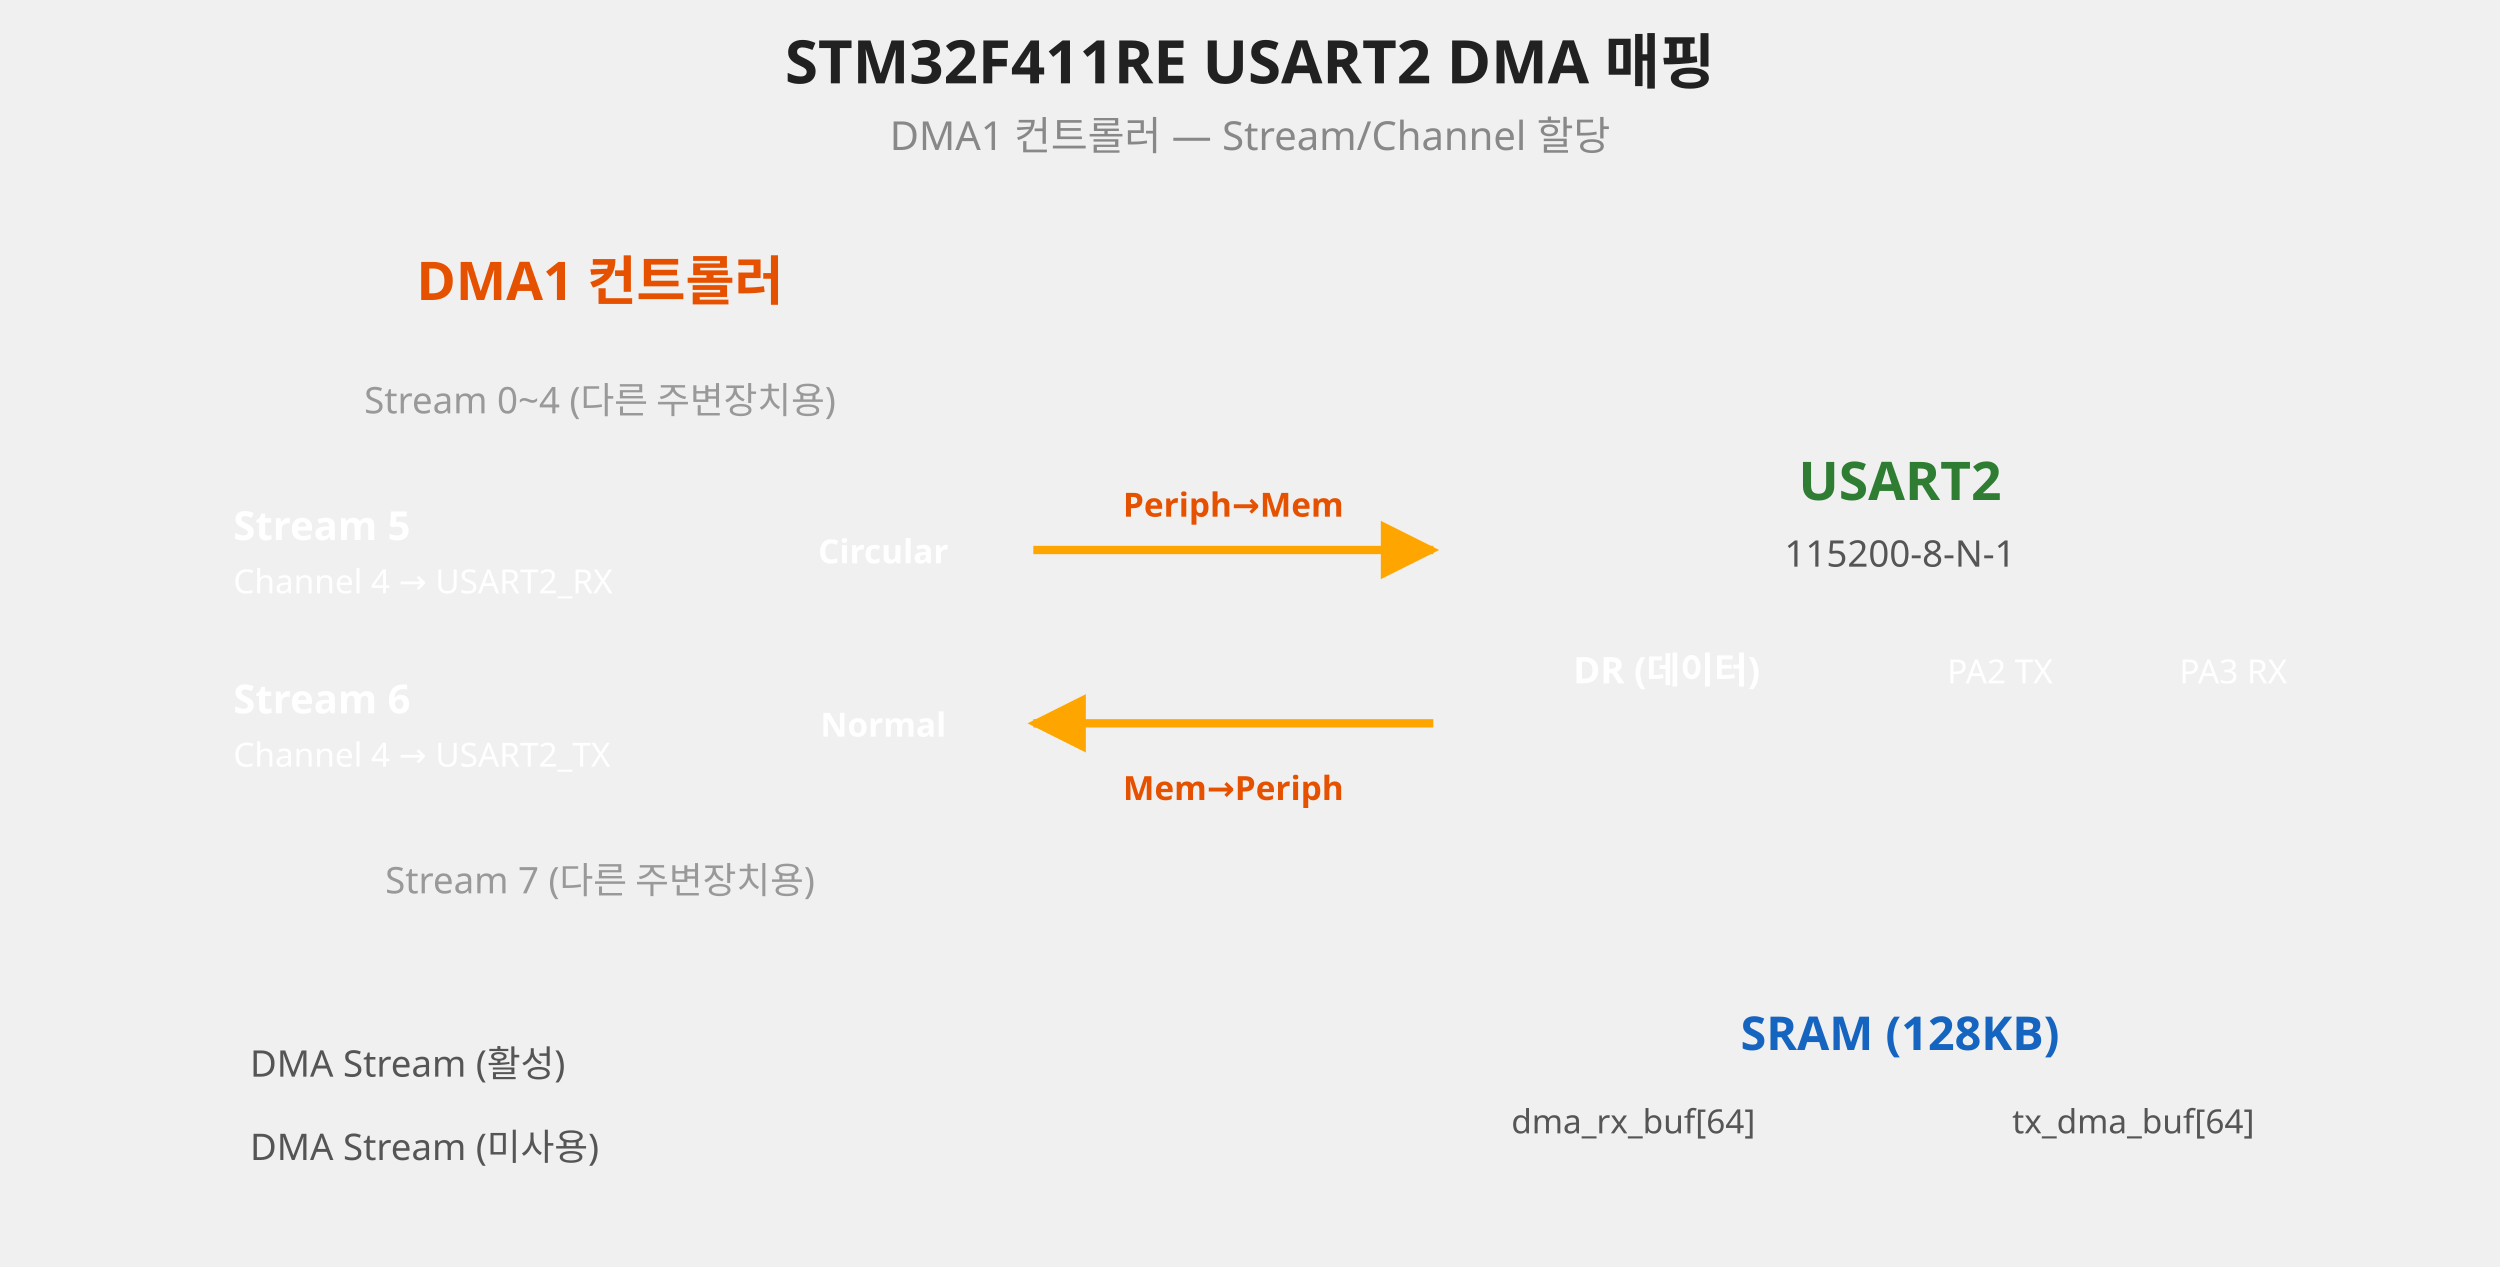
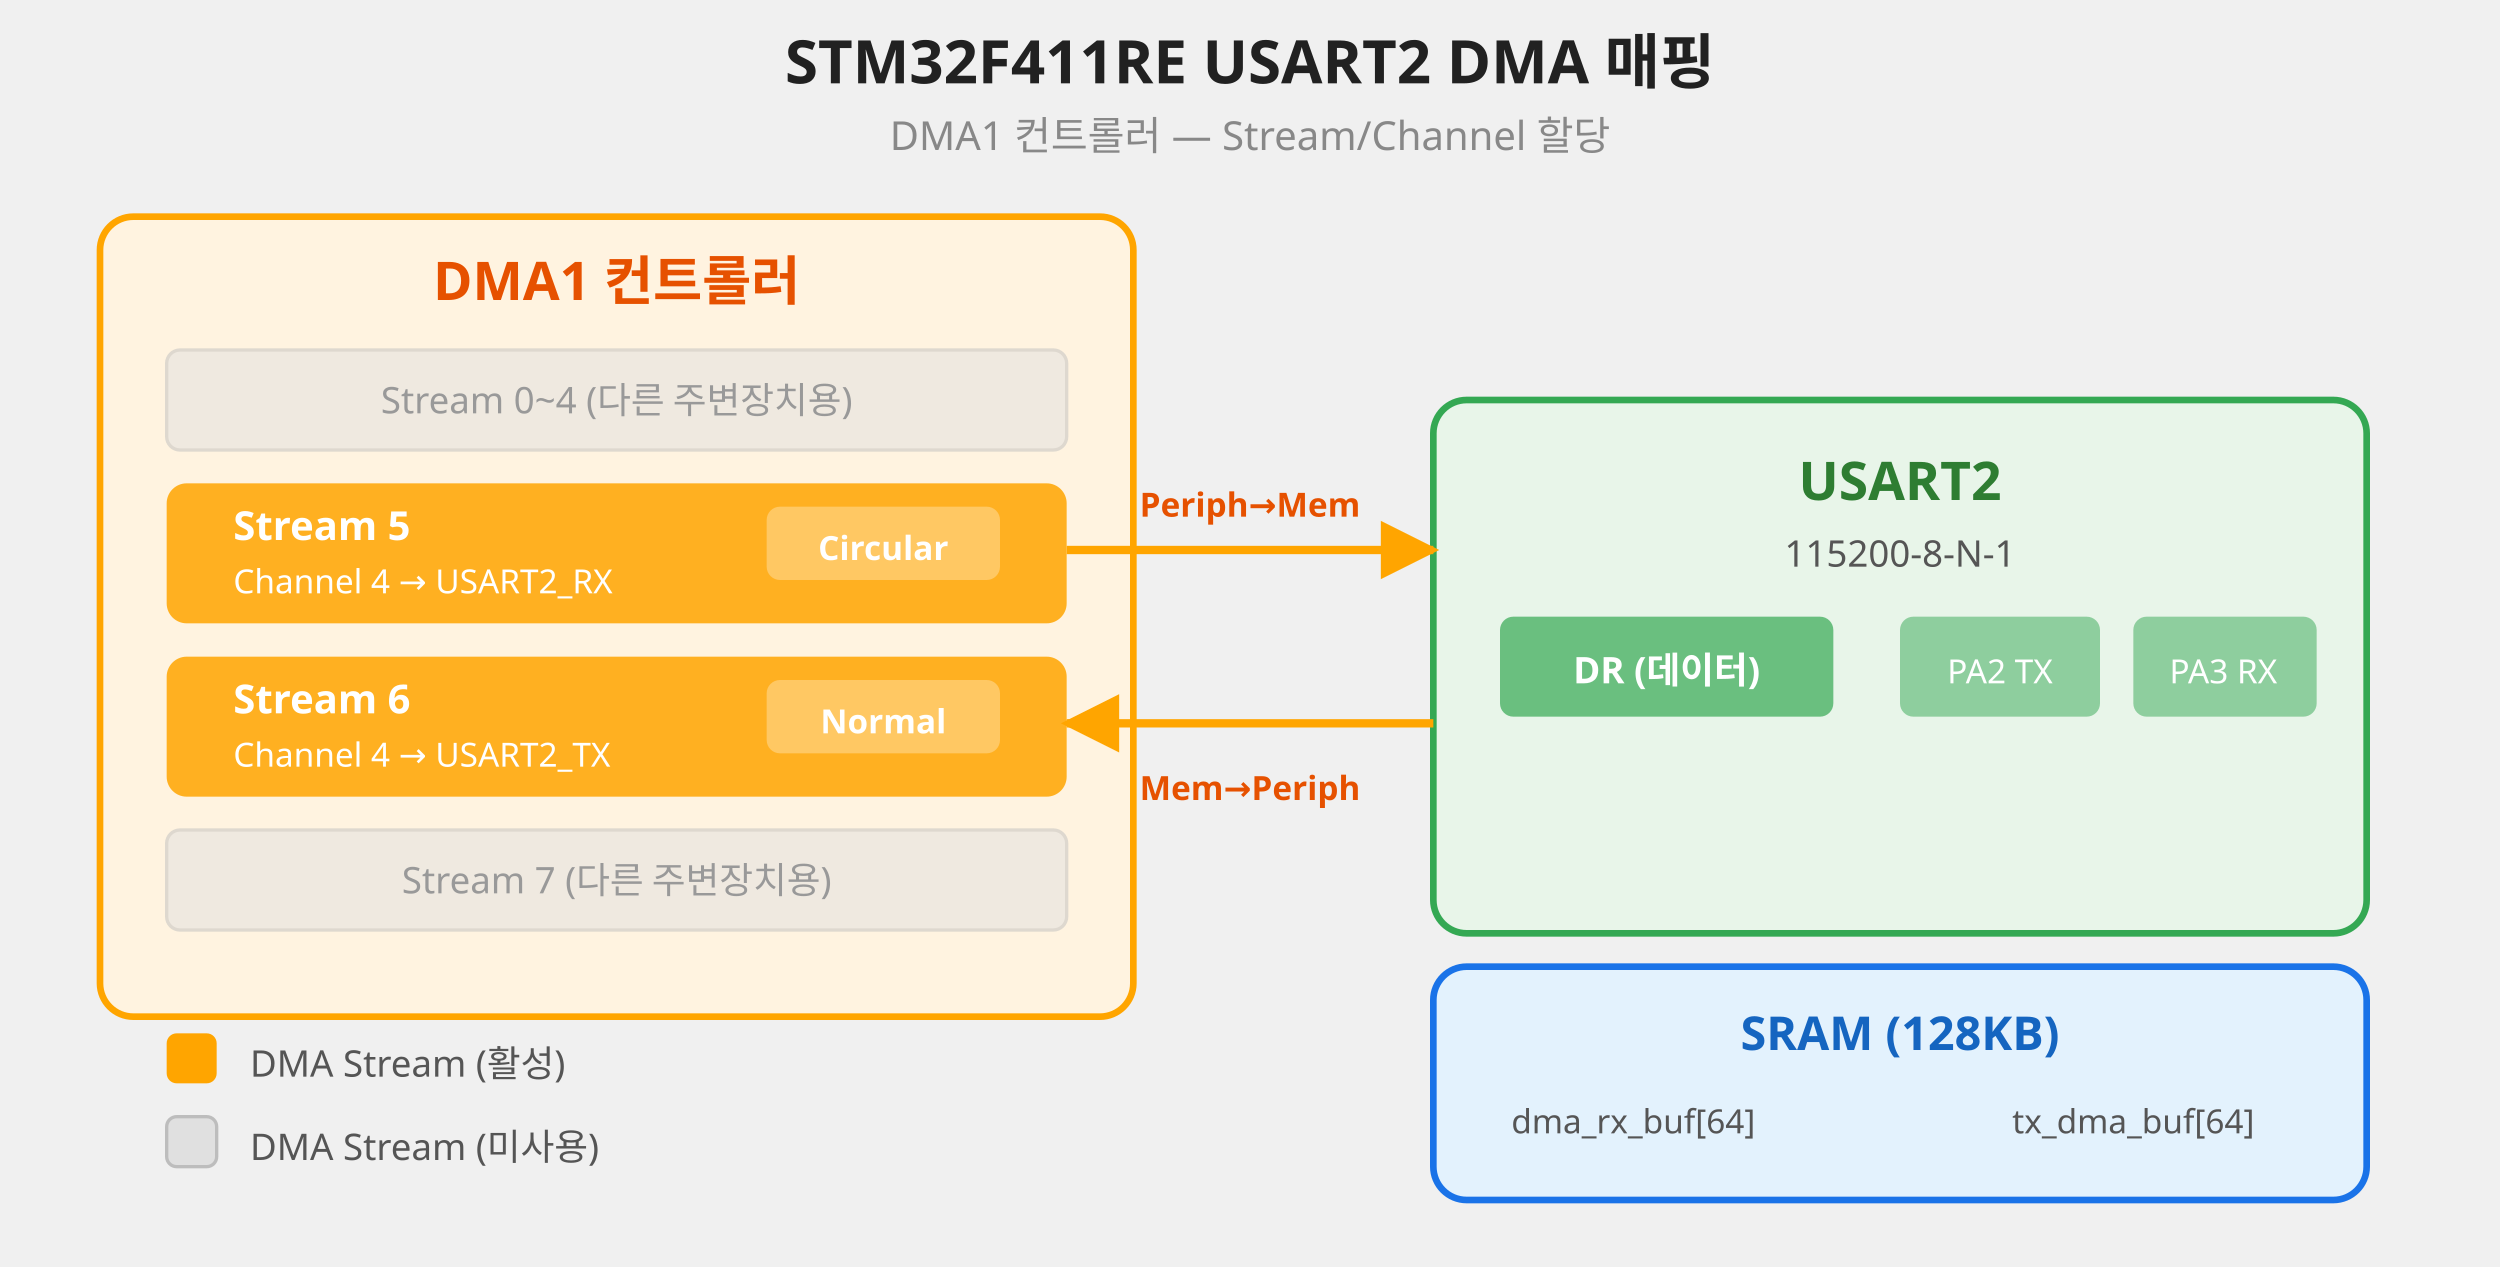
<svg xmlns="http://www.w3.org/2000/svg" width="100%" height="auto" viewBox="0 0 750 380" font-family="'Noto Sans KR', sans-serif" font-size="14">
  <text x="375" y="25" text-anchor="middle" font-size="18" font-weight="700" fill="#212121">STM32F411RE USART2 DMA 매핑</text>
  <text x="375" y="45" text-anchor="middle" font-size="12" fill="#888">DMA1 컨트롤러 — Stream/Channel 할당</text>
  <defs>
    <marker id="mapArrow" viewBox="0 0 10 10" refX="9" refY="5" markerWidth="7" markerHeight="7" orient="auto-start-reverse">
      <path d="M 0 0 L 10 5 L 0 10 z" fill="#FFA500" />
    </marker>
  </defs>
-   <rect x="30" y="65" rx="10" fill="#FFF3E0" stroke="#FFA500" stroke-width="2" />
-   <text x="180" y="90" text-anchor="middle" font-size="16" font-weight="700" fill="#E65100">DMA1 컨트롤러</text>
-   <rect x="50" y="105" rx="4" fill="#E0E0E0" opacity="0.5" stroke="#BDBDBD" />
-   <text x="180" y="124" text-anchor="middle" font-size="11" fill="#999">Stream 0~4 (다른 주변장치용)</text>
-   <rect x="50" y="145" rx="6" fill="#FFA500" opacity="0.85" />
+   <rect x="30" y="65" width="310" height="240" rx="10" fill="#FFF3E0" stroke="#FFA500" stroke-width="2" />
+   <text x="185" y="90" text-anchor="middle" font-size="16" font-weight="700" fill="#E65100">DMA1 컨트롤러</text>
+   <rect x="50" y="105" width="270" height="30" rx="4" fill="#E0E0E0" opacity="0.5" stroke="#BDBDBD" />
+   <text x="185" y="124" text-anchor="middle" font-size="11" fill="#999">Stream 0~4 (다른 주변장치용)</text>
+   <rect x="50" y="145" width="270" height="42" rx="6" fill="#FFA500" opacity="0.85" />
  <text x="70" y="162" font-size="12" fill="white" font-weight="700">Stream 5</text>
  <text x="70" y="178" font-size="10" fill="white">Channel 4 → USART2_RX</text>
-   <rect x="230" y="152" rx="4" fill="white" opacity="0.3" />
-   <text x="265" y="169" text-anchor="middle" font-size="10" fill="white" font-weight="600">Circular</text>
-   <rect x="50" y="197" rx="6" fill="#FFA500" opacity="0.85" />
+   <rect x="230" y="152" width="70" height="22" rx="4" fill="white" opacity="0.3" />
+   <text x="265" y="168" text-anchor="middle" font-size="10" fill="white" font-weight="600">Circular</text>
+   <rect x="50" y="197" width="270" height="42" rx="6" fill="#FFA500" opacity="0.85" />
  <text x="70" y="214" font-size="12" fill="white" font-weight="700">Stream 6</text>
  <text x="70" y="230" font-size="10" fill="white">Channel 4 → USART2_TX</text>
-   <rect x="230" y="204" rx="4" fill="white" opacity="0.3" />
-   <text x="265" y="221" text-anchor="middle" font-size="10" fill="white" font-weight="600">Normal</text>
-   <rect x="50" y="249" rx="4" fill="#E0E0E0" opacity="0.5" stroke="#BDBDBD" />
-   <text x="180" y="268" text-anchor="middle" font-size="11" fill="#999">Stream 7 (다른 주변장치용)</text>
-   <rect x="430" y="120" rx="10" fill="#E8F5E9" stroke="#34A853" stroke-width="2" />
+   <rect x="230" y="204" width="70" height="22" rx="4" fill="white" opacity="0.3" />
+   <text x="265" y="220" text-anchor="middle" font-size="10" fill="white" font-weight="600">Normal</text>
+   <rect x="50" y="249" width="270" height="30" rx="4" fill="#E0E0E0" opacity="0.5" stroke="#BDBDBD" />
+   <text x="185" y="268" text-anchor="middle" font-size="11" fill="#999">Stream 7 (다른 주변장치용)</text>
+   <rect x="430" y="120" width="280" height="160" rx="10" fill="#E8F5E9" stroke="#34A853" stroke-width="2" />
  <text x="570" y="150" text-anchor="middle" font-size="16" font-weight="700" fill="#2E7D32">USART2</text>
  <text x="570" y="170" text-anchor="middle" font-size="11" fill="#555">115200-8-N-1</text>
-   <rect x="450" y="185" rx="4" fill="#34A853" opacity="0.7" />
+   <rect x="450" y="185" width="100" height="30" rx="4" fill="#34A853" opacity="0.7" />
  <text x="500" y="205" text-anchor="middle" font-size="11" fill="white" font-weight="600">DR (데이터)</text>
-   <rect x="570" y="185" rx="4" fill="#34A853" opacity="0.5" />
+   <rect x="570" y="185" width="60" height="30" rx="4" fill="#34A853" opacity="0.5" />
  <text x="600" y="205" text-anchor="middle" font-size="10" fill="white">PA2 TX</text>
-   <rect x="640" y="185" rx="4" fill="#34A853" opacity="0.5" />
-   <text x="670" y="205" text-anchor="middle" font-size="10" fill="white">PA3 RX</text>
-   <line x1="310" y1="165" x2="430" y2="165" stroke="#FFA500" stroke-width="2.5" marker-end="url(#mapArrow)" />
-   <text x="370" y="155" text-anchor="middle" font-size="10" fill="#E65100" font-weight="600">Periph→Mem</text>
-   <line x1="430" y1="217" x2="310" y2="217" stroke="#FFA500" stroke-width="2.5" marker-end="url(#mapArrow)" />
-   <text x="370" y="240" text-anchor="middle" font-size="10" fill="#E65100" font-weight="600">Mem→Periph</text>
-   <rect x="430" y="290" rx="10" fill="#E3F2FD" stroke="#1A73E8" stroke-width="2" />
+   <rect x="640" y="185" width="55" height="30" rx="4" fill="#34A853" opacity="0.5" />
+   <text x="667" y="205" text-anchor="middle" font-size="10" fill="white">PA3 RX</text>
+   <line x1="320" y1="165" x2="430" y2="165" stroke="#FFA500" stroke-width="2.5" marker-end="url(#mapArrow)" />
+   <text x="375" y="155" text-anchor="middle" font-size="10" fill="#E65100" font-weight="600">Periph→Mem</text>
+   <line x1="430" y1="217" x2="320" y2="217" stroke="#FFA500" stroke-width="2.5" marker-end="url(#mapArrow)" />
+   <text x="375" y="240" text-anchor="middle" font-size="10" fill="#E65100" font-weight="600">Mem→Periph</text>
+   <rect x="430" y="290" width="280" height="70" rx="10" fill="#E3F2FD" stroke="#1A73E8" stroke-width="2" />
  <text x="570" y="315" text-anchor="middle" font-size="14" font-weight="700" fill="#1565C0">SRAM (128KB)</text>
  <text x="490" y="340" text-anchor="middle" font-size="10" fill="#555">dma_rx_buf[64]</text>
  <text x="640" y="340" text-anchor="middle" font-size="10" fill="#555">tx_dma_buf[64]</text>
-   <rect x="50" y="310" rx="3" fill="#FFA500" />
+   <rect x="50" y="310" width="15" height="15" rx="3" fill="#FFA500" />
  <text x="75" y="323" font-size="11" fill="#555">DMA Stream (활성)</text>
-   <rect x="50" y="335" rx="3" fill="#E0E0E0" stroke="#BDBDBD" />
+   <rect x="50" y="335" width="15" height="15" rx="3" fill="#E0E0E0" stroke="#BDBDBD" />
  <text x="75" y="348" font-size="11" fill="#555">DMA Stream (미사용)</text>
</svg>
